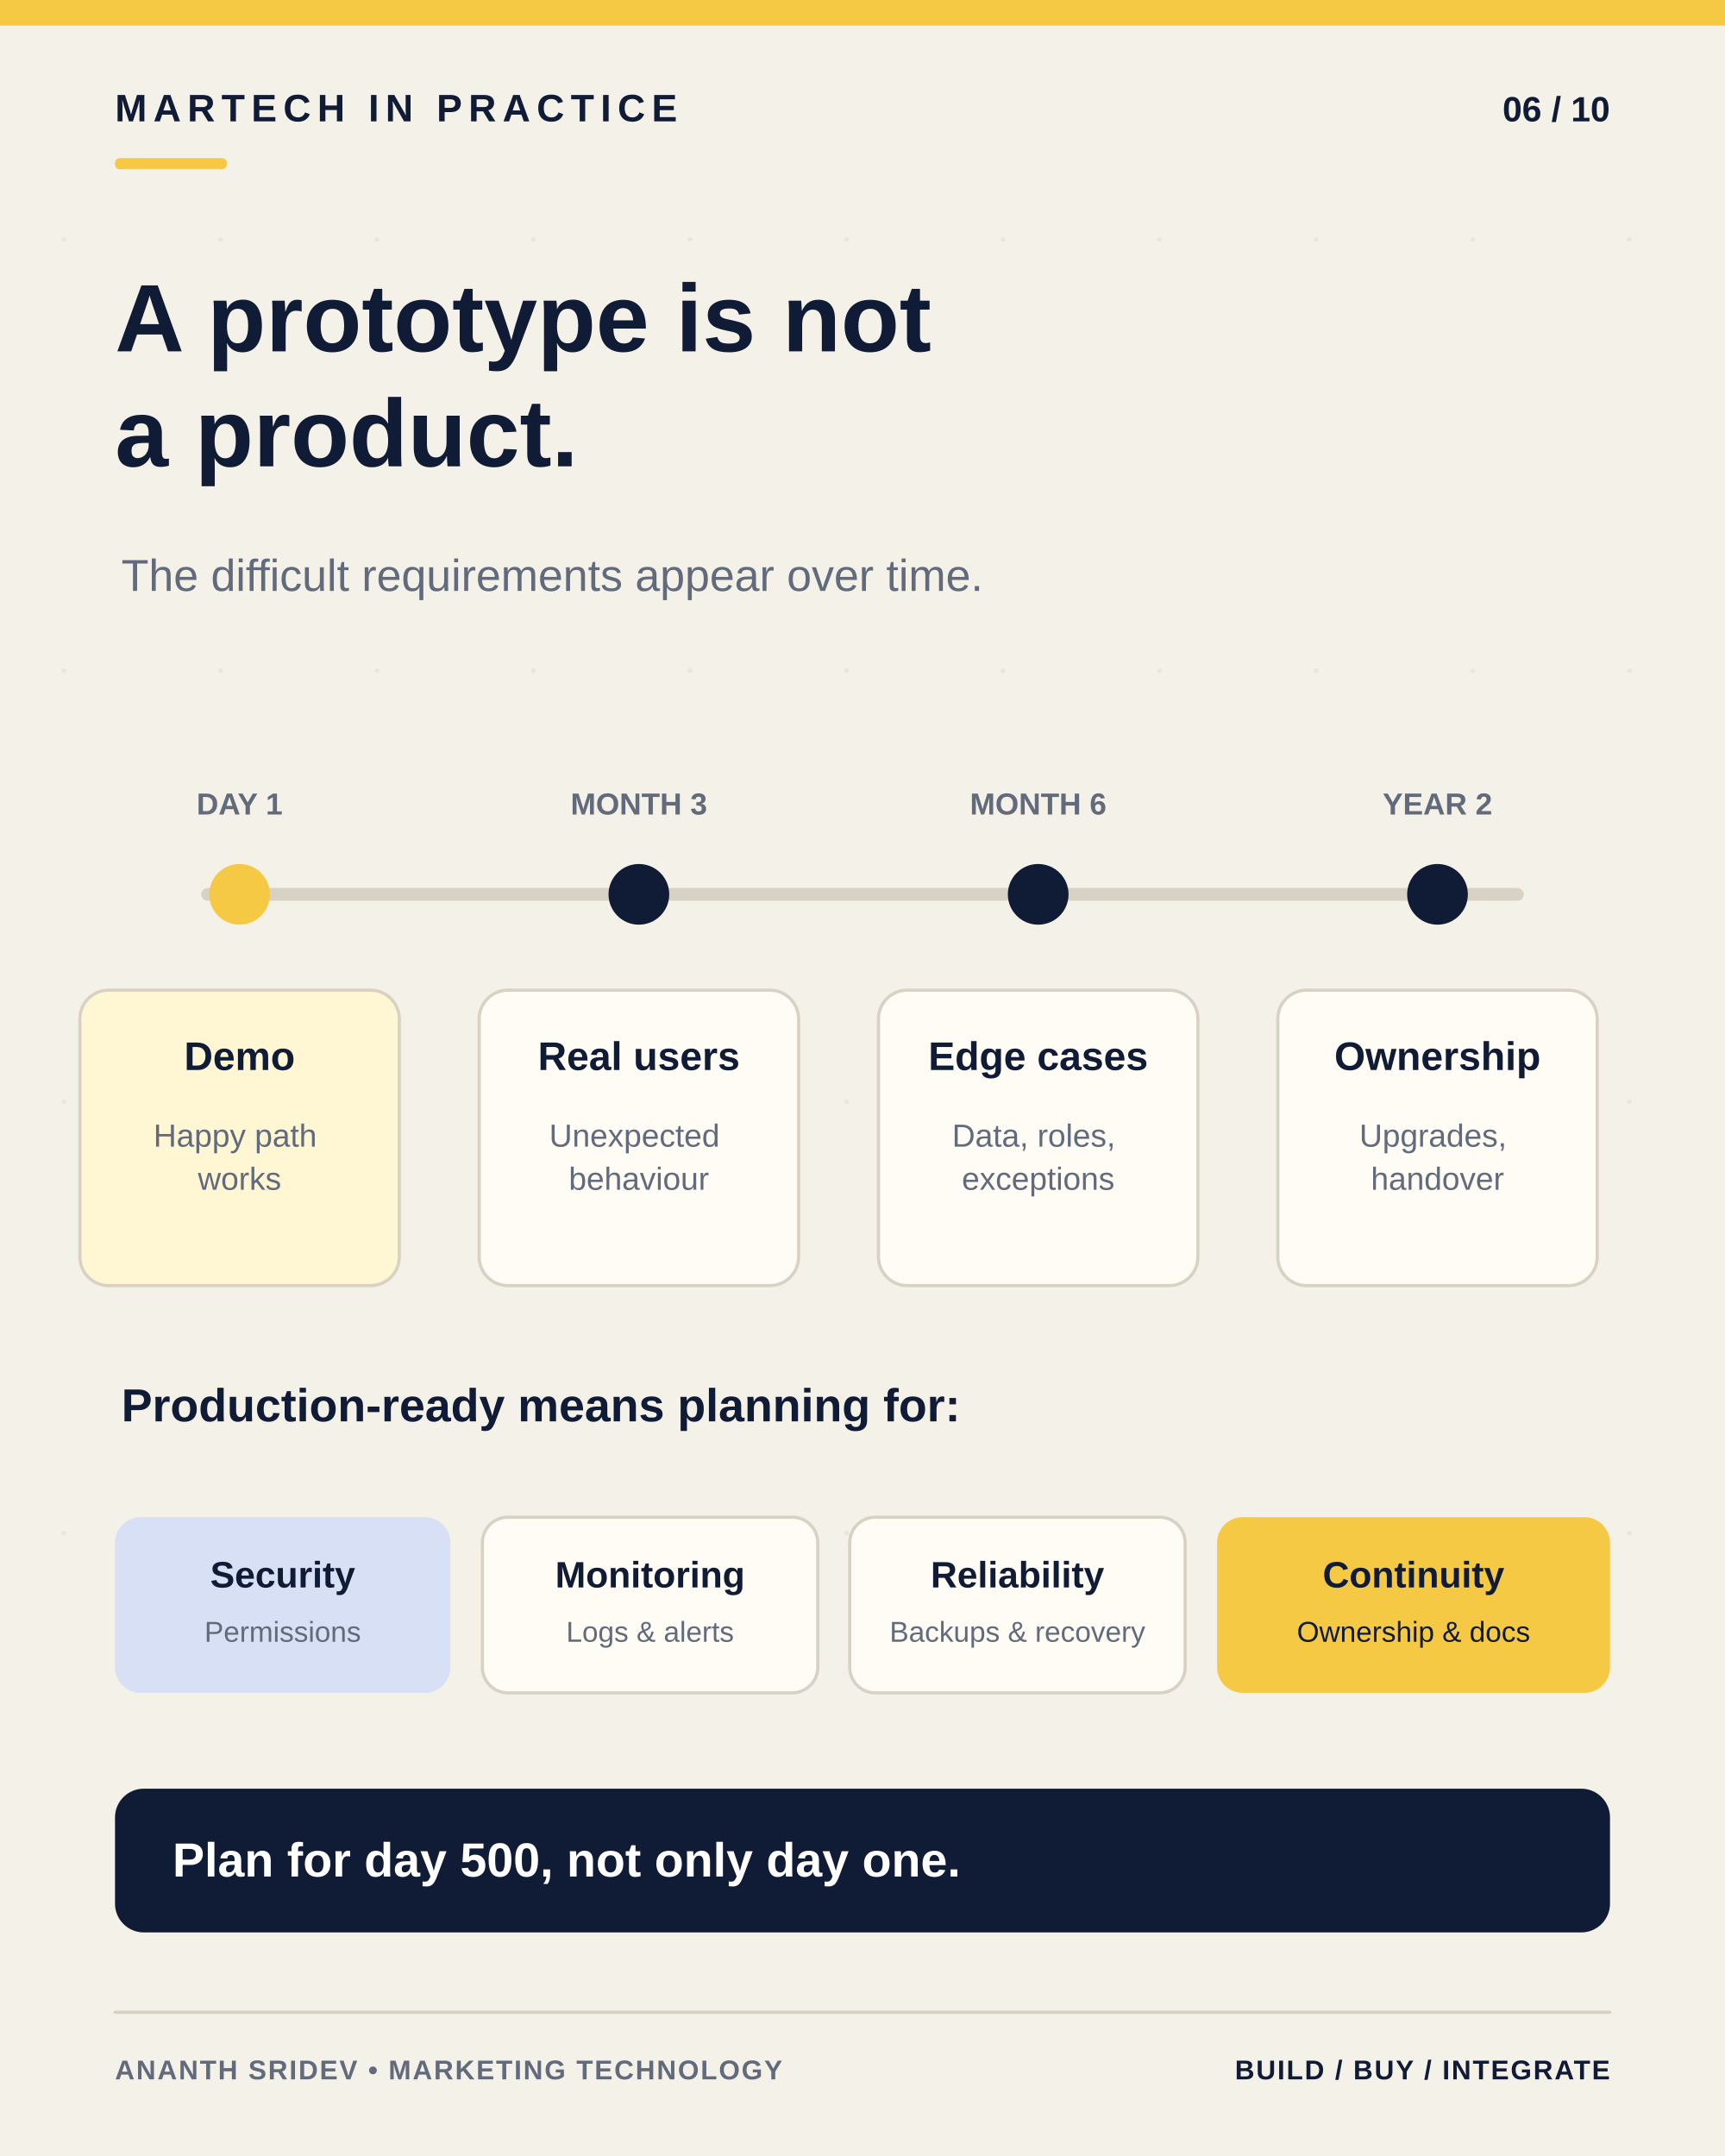
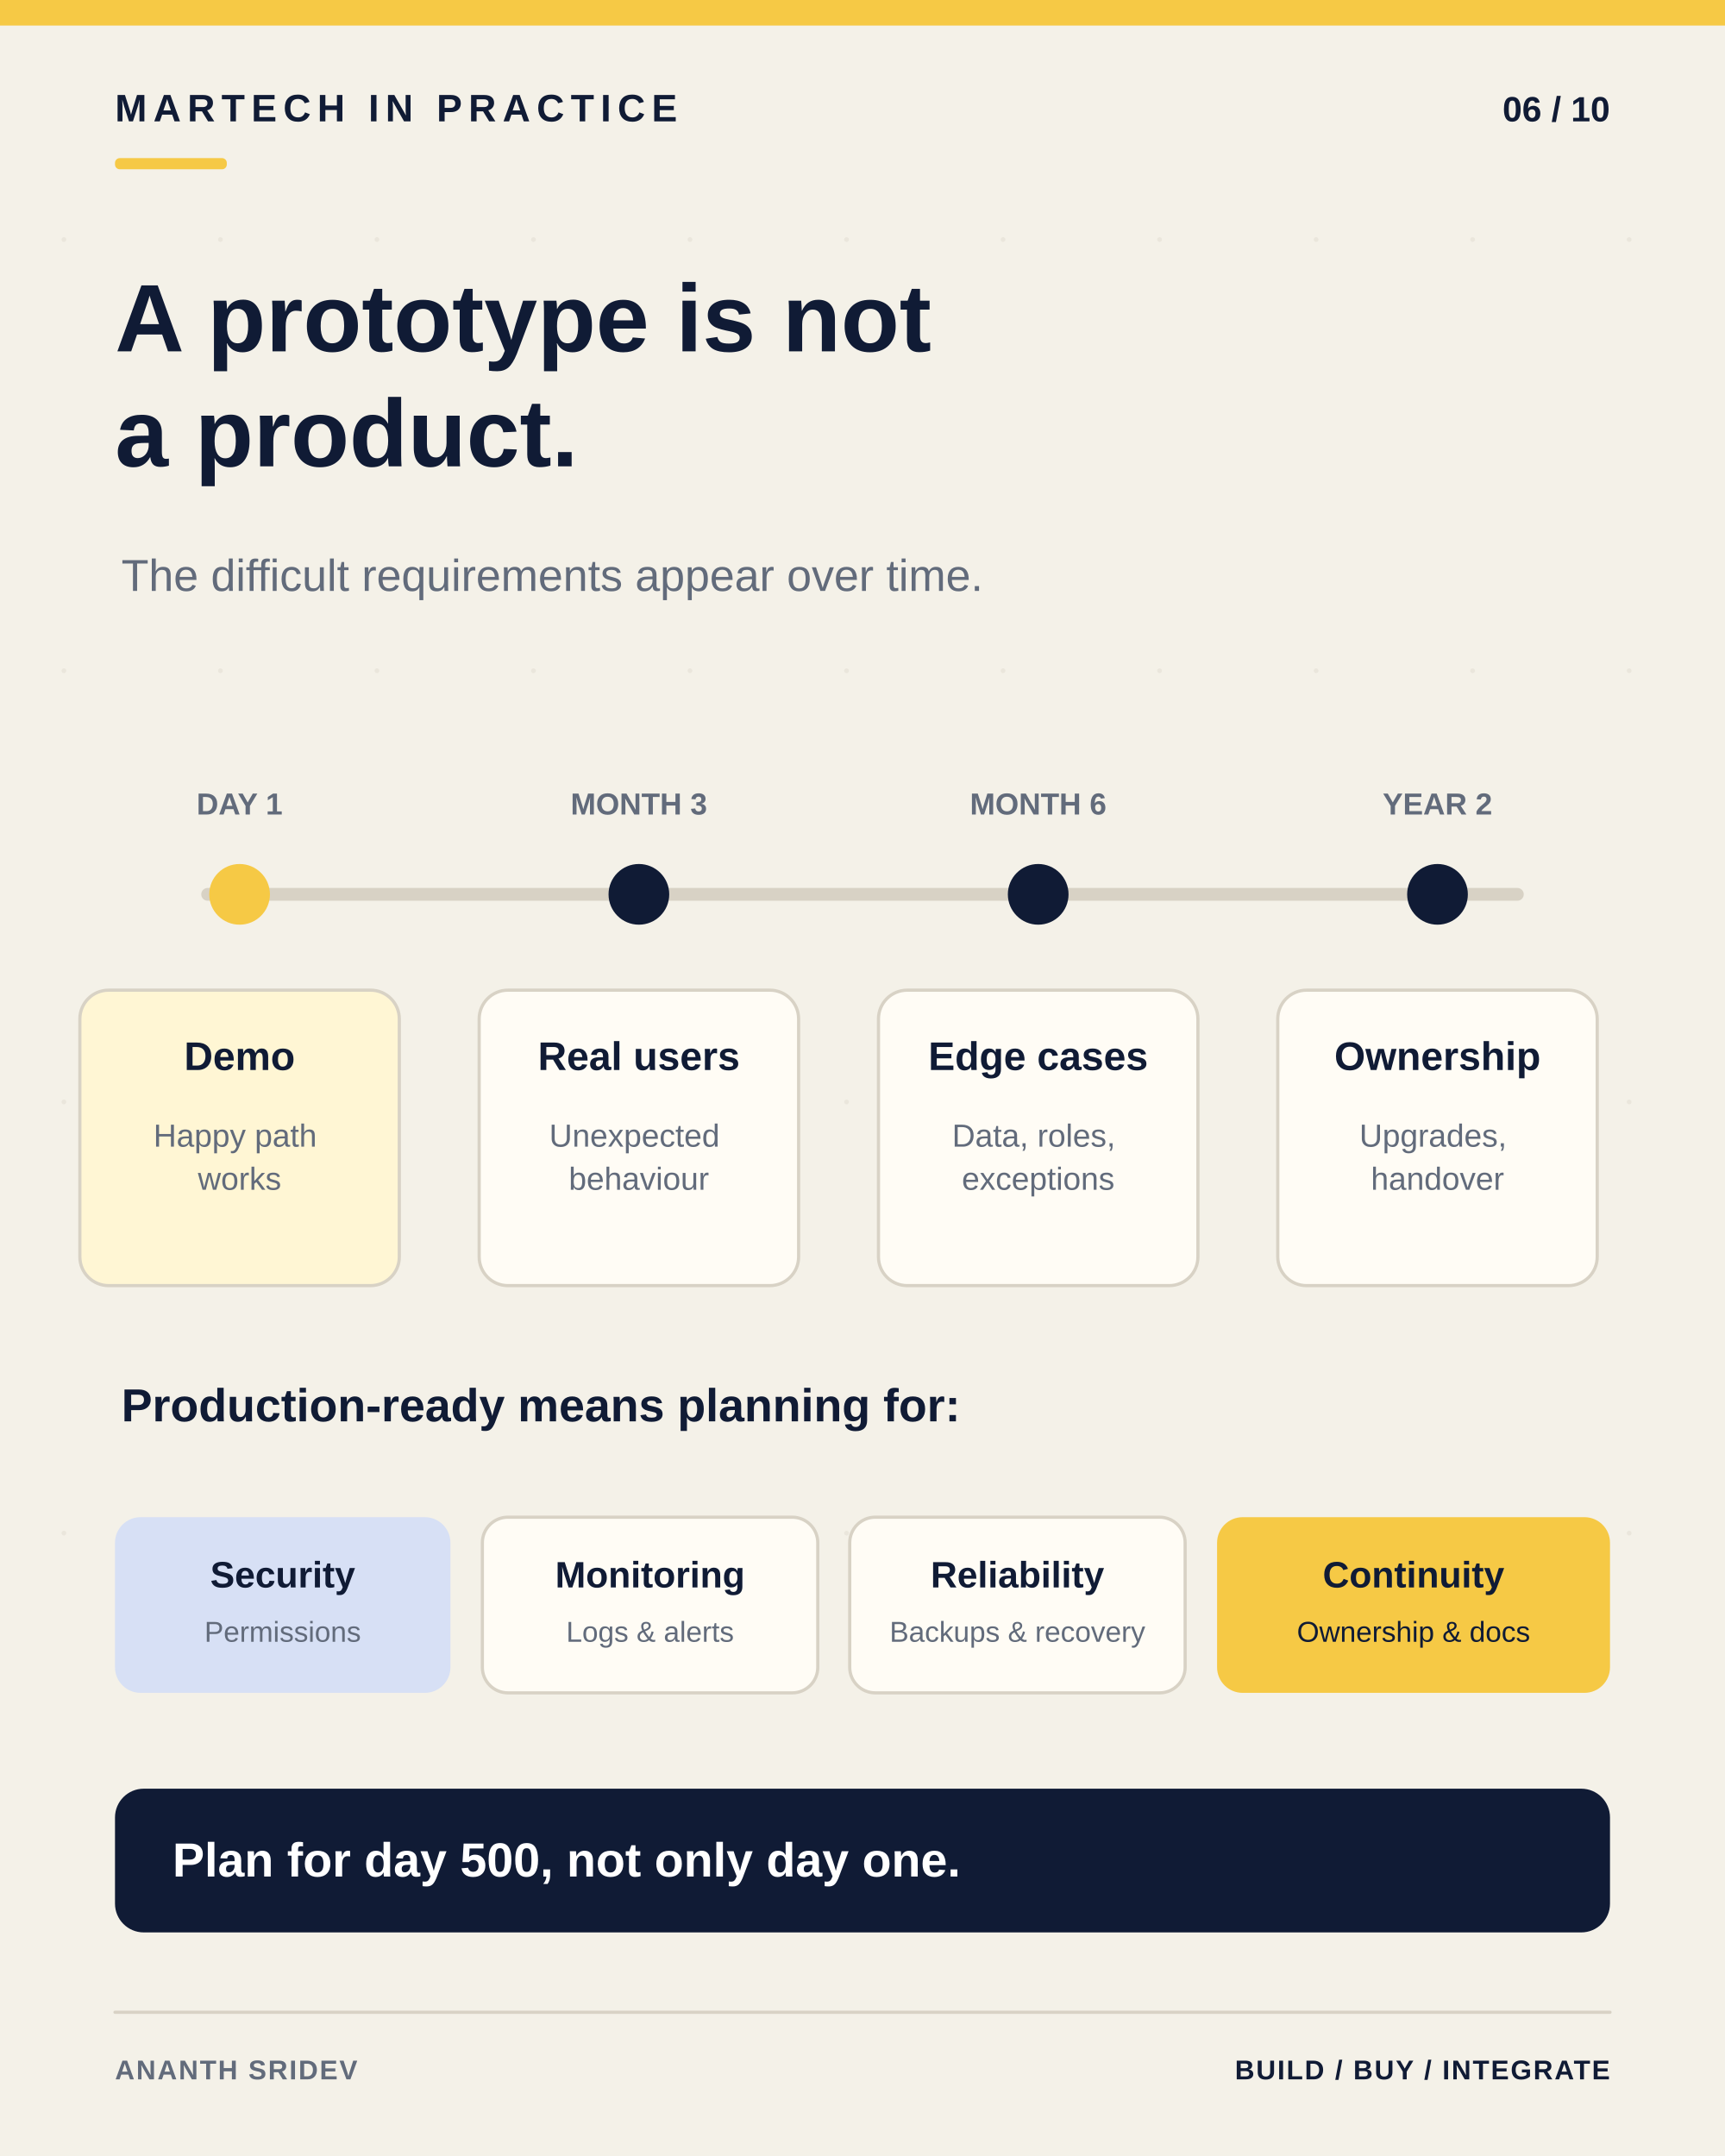
<svg xmlns="http://www.w3.org/2000/svg" width="1080" height="1350" viewBox="0 0 1080 1350">
  <rect width="1080" height="1350" fill="#F4F1E8" />
  <rect width="1080" height="16" fill="#F6C945" />
  <g opacity=".35" fill="#D8D2C5">
    <circle cx="40" cy="150" r="1.5" />
    <circle cx="138" cy="150" r="1.5" />
    <circle cx="236" cy="150" r="1.5" />
    <circle cx="334" cy="150" r="1.5" />
    <circle cx="432" cy="150" r="1.5" />
    <circle cx="530" cy="150" r="1.5" />
    <circle cx="628" cy="150" r="1.5" />
    <circle cx="726" cy="150" r="1.5" />
    <circle cx="824" cy="150" r="1.5" />
    <circle cx="922" cy="150" r="1.5" />
    <circle cx="1020" cy="150" r="1.5" />
    <circle cx="40" cy="420" r="1.5" />
    <circle cx="138" cy="420" r="1.5" />
    <circle cx="236" cy="420" r="1.5" />
    <circle cx="334" cy="420" r="1.5" />
    <circle cx="432" cy="420" r="1.5" />
    <circle cx="530" cy="420" r="1.5" />
    <circle cx="628" cy="420" r="1.5" />
    <circle cx="726" cy="420" r="1.5" />
    <circle cx="824" cy="420" r="1.5" />
    <circle cx="922" cy="420" r="1.5" />
    <circle cx="1020" cy="420" r="1.5" />
    <circle cx="40" cy="690" r="1.5" />
    <circle cx="138" cy="690" r="1.5" />
    <circle cx="236" cy="690" r="1.5" />
    <circle cx="334" cy="690" r="1.5" />
    <circle cx="432" cy="690" r="1.5" />
    <circle cx="530" cy="690" r="1.5" />
    <circle cx="628" cy="690" r="1.5" />
    <circle cx="726" cy="690" r="1.5" />
    <circle cx="824" cy="690" r="1.5" />
    <circle cx="922" cy="690" r="1.5" />
    <circle cx="1020" cy="690" r="1.5" />
    <circle cx="40" cy="960" r="1.5" />
    <circle cx="138" cy="960" r="1.5" />
    <circle cx="236" cy="960" r="1.5" />
    <circle cx="334" cy="960" r="1.5" />
    <circle cx="432" cy="960" r="1.5" />
    <circle cx="530" cy="960" r="1.5" />
    <circle cx="628" cy="960" r="1.5" />
    <circle cx="726" cy="960" r="1.5" />
    <circle cx="824" cy="960" r="1.5" />
    <circle cx="922" cy="960" r="1.5" />
    <circle cx="1020" cy="960" r="1.5" />
  </g>
  <text x="72" y="76" font-family="Arial, Helvetica, sans-serif" font-size="24" font-weight="700" fill="#101B35" text-anchor="start" letter-spacing="4">
    <tspan x="72" dy="0">MARTECH IN PRACTICE</tspan>
  </text>
  <rect x="72" y="99" width="70" height="7" rx="3" fill="#F6C945" stroke="none" stroke-width="0" />
  <text x="1008" y="76" font-family="Arial, Helvetica, sans-serif" font-size="22" font-weight="600" fill="#101B35" text-anchor="end">
    <tspan x="1008" dy="0">06 / 10</tspan>
  </text>
  <text x="72" y="220" font-family="Arial, Helvetica, sans-serif" font-size="60" font-weight="800" fill="#101B35" text-anchor="start">
    <tspan x="72" dy="0">A prototype is not</tspan>
    <tspan x="72" dy="72">a product.</tspan>
  </text>
  <text x="76" y="370" font-family="Arial, Helvetica, sans-serif" font-size="28" font-weight="400" fill="#626B7B" text-anchor="start">
    <tspan x="76" dy="0">The difficult requirements appear over time.</tspan>
  </text>
  <line x1="130" y1="560" x2="950" y2="560" stroke="#D8D2C5" stroke-width="8" stroke-linecap="round" />
  <circle cx="150" cy="560" r="19" fill="#F6C945" stroke="none" stroke-width="0" />
  <text x="150" y="510" font-family="Arial, Helvetica, sans-serif" font-size="19" font-weight="700" fill="#626B7B" text-anchor="middle">
    <tspan x="150" dy="0">DAY 1</tspan>
  </text>
  <rect x="50" y="620" width="200" height="185" rx="18" fill="#FFF6D4" stroke="#D8D2C5" stroke-width="2" />
  <text x="150" y="670" font-family="Arial, Helvetica, sans-serif" font-size="25" font-weight="700" fill="#101B35" text-anchor="middle">
    <tspan x="150" dy="0">Demo</tspan>
  </text>
  <text x="150" y="718" font-family="Arial, Helvetica, sans-serif" font-size="20" font-weight="400" fill="#626B7B" text-anchor="middle">
    <tspan x="150" dy="0">Happy path</tspan>
    <tspan x="150" dy="27">works</tspan>
  </text>
  <circle cx="400" cy="560" r="19" fill="#101B35" stroke="none" stroke-width="0" />
  <text x="400" y="510" font-family="Arial, Helvetica, sans-serif" font-size="19" font-weight="700" fill="#626B7B" text-anchor="middle">
    <tspan x="400" dy="0">MONTH 3</tspan>
  </text>
  <rect x="300" y="620" width="200" height="185" rx="18" fill="#FFFCF5" stroke="#D8D2C5" stroke-width="2" />
  <text x="400" y="670" font-family="Arial, Helvetica, sans-serif" font-size="25" font-weight="700" fill="#101B35" text-anchor="middle">
    <tspan x="400" dy="0">Real users</tspan>
  </text>
  <text x="400" y="718" font-family="Arial, Helvetica, sans-serif" font-size="20" font-weight="400" fill="#626B7B" text-anchor="middle">
    <tspan x="400" dy="0">Unexpected</tspan>
    <tspan x="400" dy="27">behaviour</tspan>
  </text>
  <circle cx="650" cy="560" r="19" fill="#101B35" stroke="none" stroke-width="0" />
  <text x="650" y="510" font-family="Arial, Helvetica, sans-serif" font-size="19" font-weight="700" fill="#626B7B" text-anchor="middle">
    <tspan x="650" dy="0">MONTH 6</tspan>
  </text>
  <rect x="550" y="620" width="200" height="185" rx="18" fill="#FFFCF5" stroke="#D8D2C5" stroke-width="2" />
  <text x="650" y="670" font-family="Arial, Helvetica, sans-serif" font-size="25" font-weight="700" fill="#101B35" text-anchor="middle">
    <tspan x="650" dy="0">Edge cases</tspan>
  </text>
  <text x="650" y="718" font-family="Arial, Helvetica, sans-serif" font-size="20" font-weight="400" fill="#626B7B" text-anchor="middle">
    <tspan x="650" dy="0">Data, roles,</tspan>
    <tspan x="650" dy="27">exceptions</tspan>
  </text>
  <circle cx="900" cy="560" r="19" fill="#101B35" stroke="none" stroke-width="0" />
  <text x="900" y="510" font-family="Arial, Helvetica, sans-serif" font-size="19" font-weight="700" fill="#626B7B" text-anchor="middle">
    <tspan x="900" dy="0">YEAR 2</tspan>
  </text>
  <rect x="800" y="620" width="200" height="185" rx="18" fill="#FFFCF5" stroke="#D8D2C5" stroke-width="2" />
  <text x="900" y="670" font-family="Arial, Helvetica, sans-serif" font-size="25" font-weight="700" fill="#101B35" text-anchor="middle">
    <tspan x="900" dy="0">Ownership</tspan>
  </text>
  <text x="900" y="718" font-family="Arial, Helvetica, sans-serif" font-size="20" font-weight="400" fill="#626B7B" text-anchor="middle">
    <tspan x="900" dy="0">Upgrades,</tspan>
    <tspan x="900" dy="27">handover</tspan>
  </text>
  <text x="76" y="890" font-family="Arial, Helvetica, sans-serif" font-size="29" font-weight="700" fill="#101B35" text-anchor="start">
    <tspan x="76" dy="0">Production-ready means planning for:</tspan>
  </text>
  <rect x="72" y="950" width="210" height="110" rx="16" fill="#D7E0F5" stroke="none" stroke-width="0" />
  <text x="177" y="994" font-family="Arial, Helvetica, sans-serif" font-size="23" font-weight="700" fill="#101B35" text-anchor="middle">
    <tspan x="177" dy="0">Security</tspan>
  </text>
  <text x="177" y="1028" font-family="Arial, Helvetica, sans-serif" font-size="18" font-weight="400" fill="#626B7B" text-anchor="middle">
    <tspan x="177" dy="0">Permissions</tspan>
  </text>
  <rect x="302" y="950" width="210" height="110" rx="16" fill="#FFFCF5" stroke="#D8D2C5" stroke-width="2" />
  <text x="407" y="994" font-family="Arial, Helvetica, sans-serif" font-size="23" font-weight="700" fill="#101B35" text-anchor="middle">
    <tspan x="407" dy="0">Monitoring</tspan>
  </text>
  <text x="407" y="1028" font-family="Arial, Helvetica, sans-serif" font-size="18" font-weight="400" fill="#626B7B" text-anchor="middle">
    <tspan x="407" dy="0">Logs &amp; alerts</tspan>
  </text>
  <rect x="532" y="950" width="210" height="110" rx="16" fill="#FFFCF5" stroke="#D8D2C5" stroke-width="2" />
  <text x="637" y="994" font-family="Arial, Helvetica, sans-serif" font-size="23" font-weight="700" fill="#101B35" text-anchor="middle">
    <tspan x="637" dy="0">Reliability</tspan>
  </text>
  <text x="637" y="1028" font-family="Arial, Helvetica, sans-serif" font-size="18" font-weight="400" fill="#626B7B" text-anchor="middle">
    <tspan x="637" dy="0">Backups &amp; recovery</tspan>
  </text>
  <rect x="762" y="950" width="246" height="110" rx="16" fill="#F6C945" stroke="none" stroke-width="0" />
  <text x="885" y="994" font-family="Arial, Helvetica, sans-serif" font-size="23" font-weight="700" fill="#101B35" text-anchor="middle">
    <tspan x="885" dy="0">Continuity</tspan>
  </text>
  <text x="885" y="1028" font-family="Arial, Helvetica, sans-serif" font-size="18" font-weight="400" fill="#101B35" text-anchor="middle">
    <tspan x="885" dy="0">Ownership &amp; docs</tspan>
  </text>
  <rect x="72" y="1120" width="936" height="90" rx="18" fill="#101B35" stroke="none" stroke-width="0" />
  <text x="108" y="1175" font-family="Arial, Helvetica, sans-serif" font-size="30" font-weight="700" fill="#FFFFFF" text-anchor="start">
    <tspan x="108" dy="0">Plan for day 500, not only day one.</tspan>
  </text>
  <line x1="72" y1="1260" x2="1008" y2="1260" stroke="#D8D2C5" stroke-width="2" stroke-linecap="round" />
  <text x="72" y="1302" font-family="Arial, Helvetica, sans-serif" font-size="17" font-weight="600" fill="#626B7B" text-anchor="start" letter-spacing="1">
-     <tspan x="72" dy="0">ANANTH SRIDEV  •  MARKETING TECHNOLOGY</tspan>
+     <tspan x="72" dy="0">ANANTH SRIDEV</tspan>
  </text>
  <text x="1008" y="1302" font-family="Arial, Helvetica, sans-serif" font-size="17" font-weight="700" fill="#101B35" text-anchor="end" letter-spacing="1">
    <tspan x="1008" dy="0">BUILD  /  BUY  /  INTEGRATE</tspan>
  </text>
</svg>
